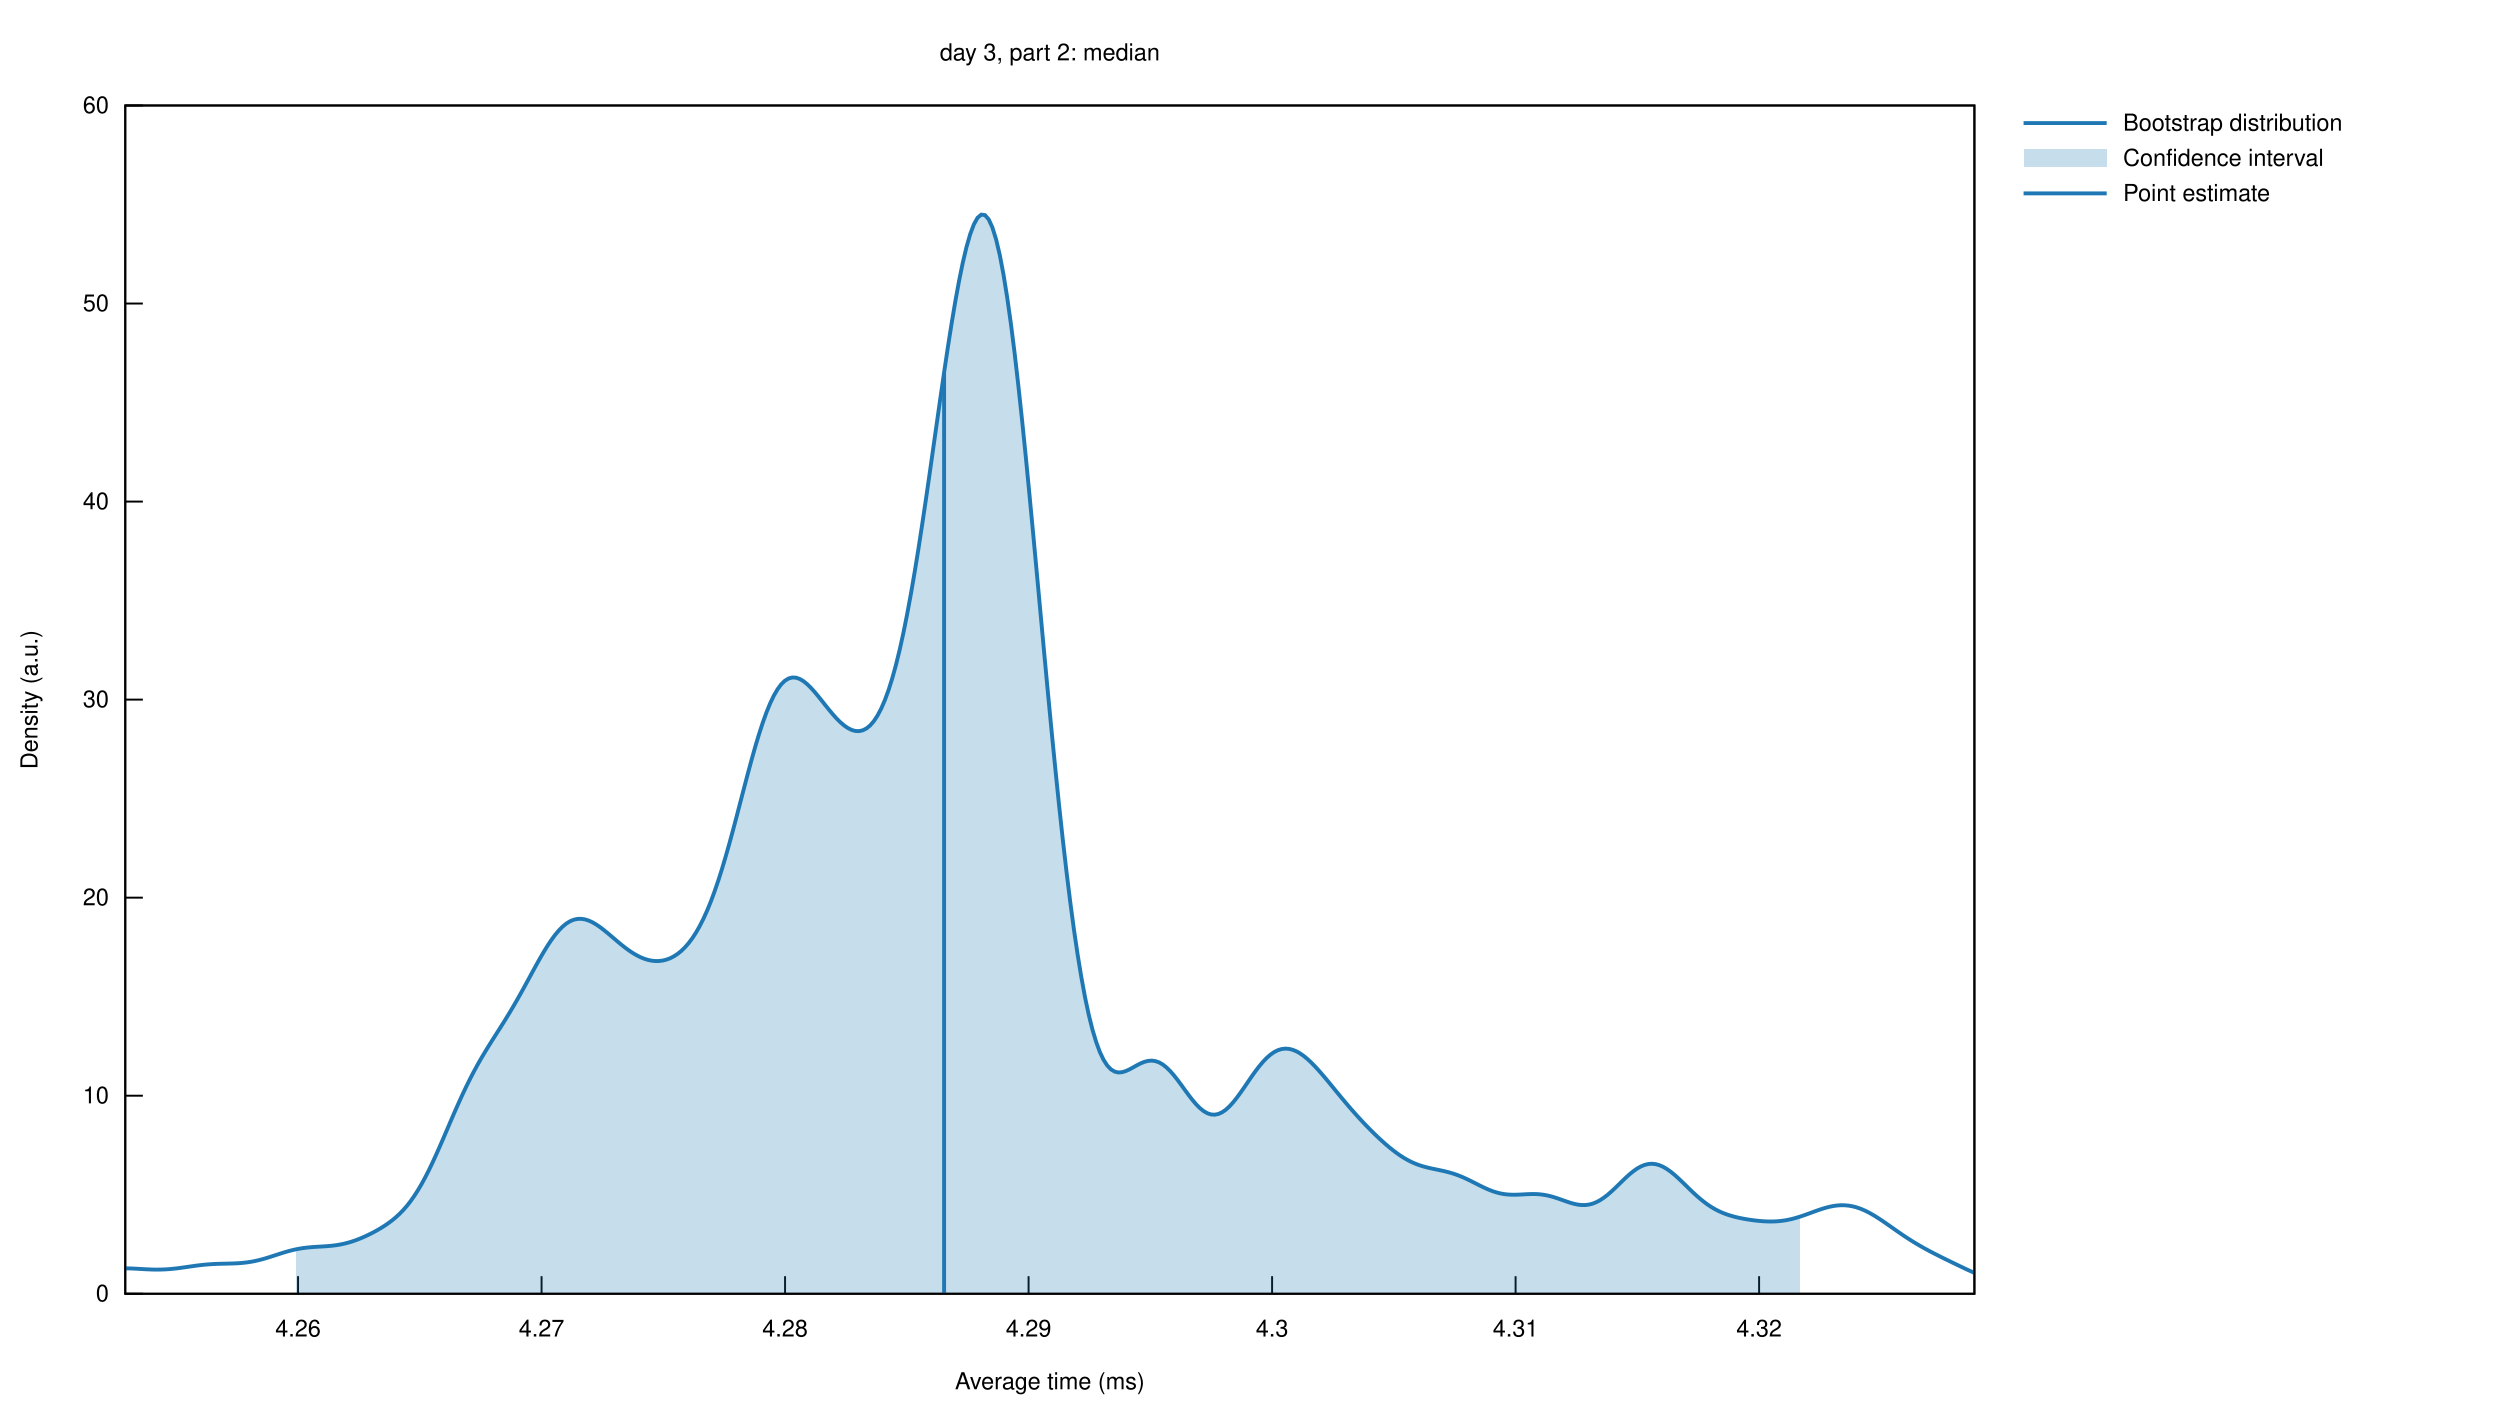
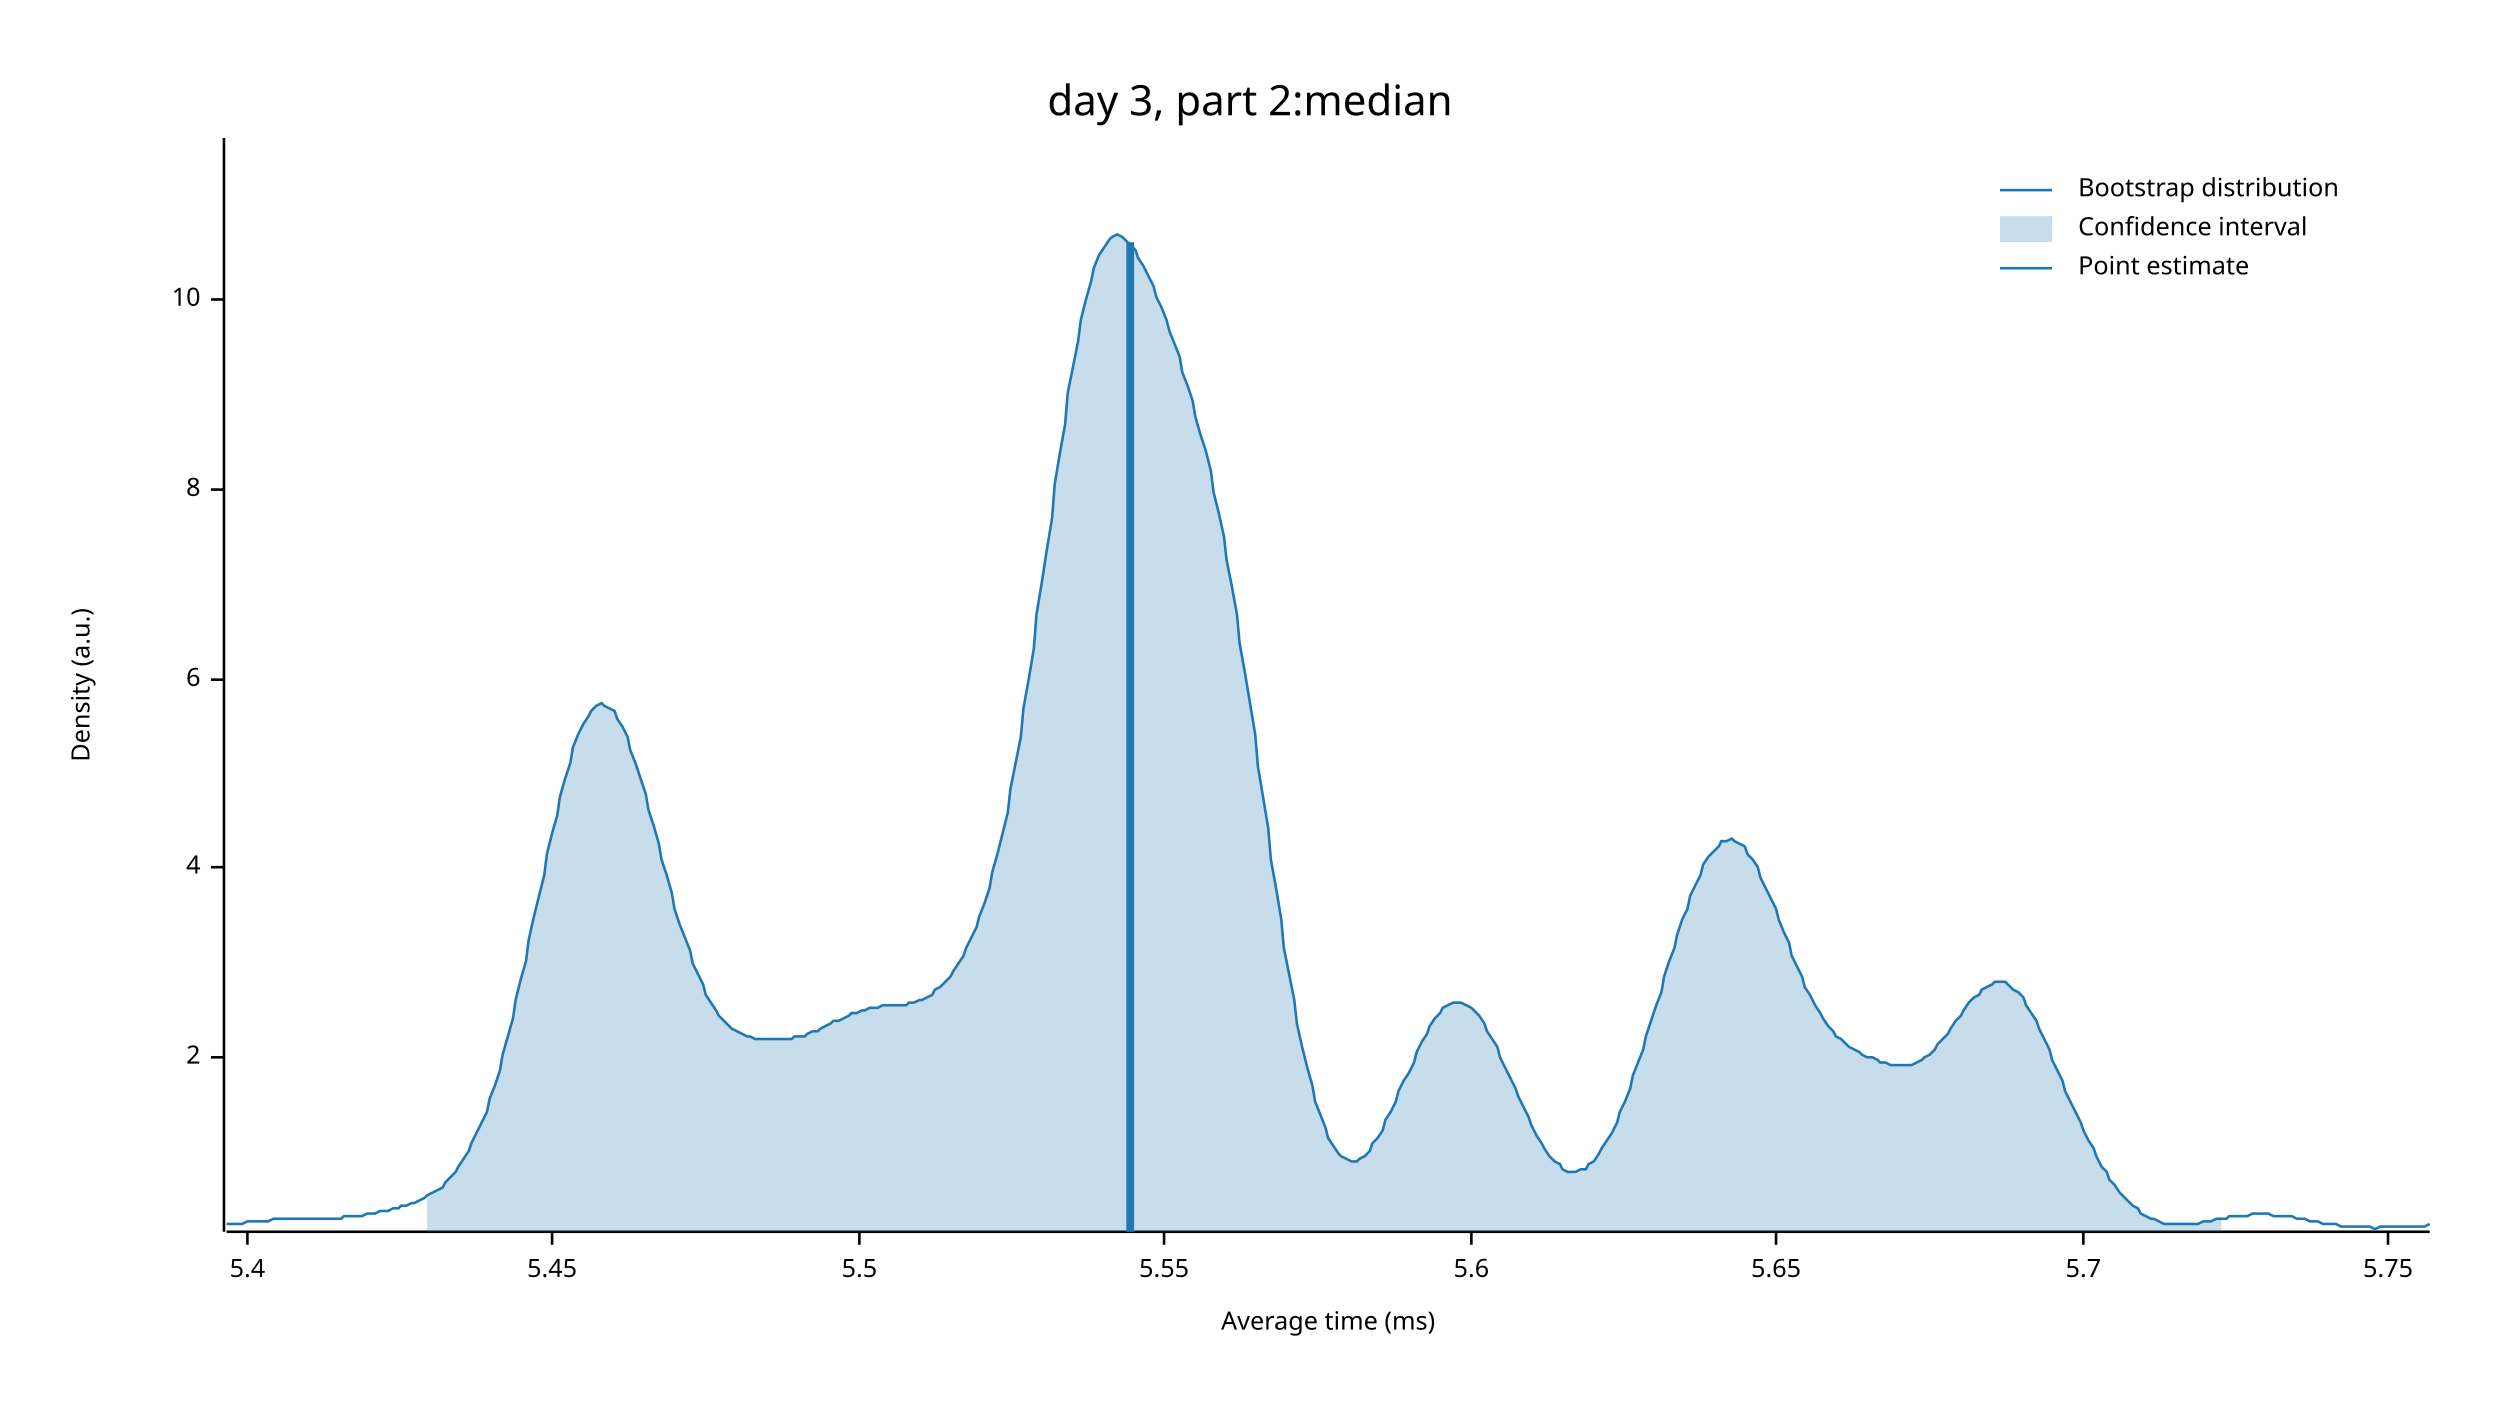
- <svg xmlns="http://www.w3.org/2000/svg" xmlns:xlink="http://www.w3.org/1999/xlink" viewBox="0 0 1280 720">
-   <g id="gnuplot_canvas">
-     <rect x="0" y="0" width="1280" height="720" fill="none" />
-     <defs>
-       <circle id="gpDot" r="0.5" stroke-width="0.5" stroke="currentColor" />
-       <path id="gpPt0" stroke-width="0.222" stroke="currentColor" d="M-1,0 h2 M0,-1 v2" />
-       <path id="gpPt1" stroke-width="0.222" stroke="currentColor" d="M-1,-1 L1,1 M1,-1 L-1,1" />
-       <path id="gpPt2" stroke-width="0.222" stroke="currentColor" d="M-1,0 L1,0 M0,-1 L0,1 M-1,-1 L1,1 M-1,1 L1,-1" />
-       <rect id="gpPt3" stroke-width="0.222" stroke="currentColor" x="-1" y="-1" width="2" height="2" />
-       <rect id="gpPt4" stroke-width="0.222" stroke="currentColor" fill="currentColor" x="-1" y="-1" width="2" height="2" />
-       <circle id="gpPt5" stroke-width="0.222" stroke="currentColor" cx="0" cy="0" r="1" />
-       <use xlink:href="#gpPt5" id="gpPt6" fill="currentColor" stroke="none" />
-       <path id="gpPt7" stroke-width="0.222" stroke="currentColor" d="M0,-1.33 L-1.33,0.67 L1.33,0.67 z" />
-       <use xlink:href="#gpPt7" id="gpPt8" fill="currentColor" stroke="none" />
-       <use xlink:href="#gpPt7" id="gpPt9" stroke="currentColor" transform="rotate(180)" />
-       <use xlink:href="#gpPt9" id="gpPt10" fill="currentColor" stroke="none" />
-       <use xlink:href="#gpPt3" id="gpPt11" stroke="currentColor" transform="rotate(45)" />
-       <use xlink:href="#gpPt11" id="gpPt12" fill="currentColor" stroke="none" />
-       <path id="gpPt13" stroke-width="0.222" stroke="currentColor" d="M0,1.330 L1.265,0.411 L0.782,-1.067 L-0.782,-1.076 L-1.265,0.411 z" />
-       <use xlink:href="#gpPt13" id="gpPt14" fill="currentColor" stroke="none" />
-       <filter id="textbox" filterUnits="objectBoundingBox" x="0" y="0" height="1" width="1">
-         <feFlood flood-color="white" flood-opacity="1" result="bgnd" />
-         <feComposite in="SourceGraphic" in2="bgnd" operator="atop" />
-       </filter>
-       <filter id="greybox" filterUnits="objectBoundingBox" x="0" y="0" height="1" width="1">
-         <feFlood flood-color="lightgrey" flood-opacity="1" result="grey" />
-         <feComposite in="SourceGraphic" in2="grey" operator="atop" />
-       </filter>
-     </defs>
-     <g fill="none" color="white" stroke="currentColor" stroke-width="1.00" stroke-linecap="butt" stroke-linejoin="miter">
- </g>
-     <g fill="none" color="black" stroke="currentColor" stroke-width="1.00" stroke-linecap="butt" stroke-linejoin="miter">
-       <path stroke="black" d="M64.14,662.40 L73.14,662.40  " />
-       <g transform="translate(55.75,666.30)" stroke="none" fill="black" font-family="Helvetica" font-size="12.00" text-anchor="end">
-         <text>
-           <tspan font-family="Helvetica"> 0</tspan>
-         </text>
-       </g>
-     </g>
-     <g fill="none" color="black" stroke="currentColor" stroke-width="1.00" stroke-linecap="butt" stroke-linejoin="miter">
-       <path stroke="black" d="M64.14,561.00 L73.14,561.00  " />
-       <g transform="translate(55.75,564.90)" stroke="none" fill="black" font-family="Helvetica" font-size="12.00" text-anchor="end">
-         <text>
-           <tspan font-family="Helvetica"> 10</tspan>
-         </text>
-       </g>
-     </g>
-     <g fill="none" color="black" stroke="currentColor" stroke-width="1.00" stroke-linecap="butt" stroke-linejoin="miter">
-       <path stroke="black" d="M64.14,459.60 L73.14,459.60  " />
-       <g transform="translate(55.75,463.50)" stroke="none" fill="black" font-family="Helvetica" font-size="12.00" text-anchor="end">
-         <text>
-           <tspan font-family="Helvetica"> 20</tspan>
-         </text>
-       </g>
-     </g>
-     <g fill="none" color="black" stroke="currentColor" stroke-width="1.00" stroke-linecap="butt" stroke-linejoin="miter">
-       <path stroke="black" d="M64.14,358.20 L73.14,358.20  " />
-       <g transform="translate(55.75,362.10)" stroke="none" fill="black" font-family="Helvetica" font-size="12.00" text-anchor="end">
-         <text>
-           <tspan font-family="Helvetica"> 30</tspan>
-         </text>
-       </g>
-     </g>
-     <g fill="none" color="black" stroke="currentColor" stroke-width="1.00" stroke-linecap="butt" stroke-linejoin="miter">
-       <path stroke="black" d="M64.14,256.81 L73.14,256.81  " />
-       <g transform="translate(55.75,260.71)" stroke="none" fill="black" font-family="Helvetica" font-size="12.00" text-anchor="end">
-         <text>
-           <tspan font-family="Helvetica"> 40</tspan>
-         </text>
-       </g>
-     </g>
-     <g fill="none" color="black" stroke="currentColor" stroke-width="1.00" stroke-linecap="butt" stroke-linejoin="miter">
-       <path stroke="black" d="M64.14,155.41 L73.14,155.41  " />
-       <g transform="translate(55.75,159.31)" stroke="none" fill="black" font-family="Helvetica" font-size="12.00" text-anchor="end">
-         <text>
-           <tspan font-family="Helvetica"> 50</tspan>
-         </text>
-       </g>
-     </g>
-     <g fill="none" color="black" stroke="currentColor" stroke-width="1.00" stroke-linecap="butt" stroke-linejoin="miter">
-       <path stroke="black" d="M64.14,54.01 L73.14,54.01  " />
-       <g transform="translate(55.75,57.91)" stroke="none" fill="black" font-family="Helvetica" font-size="12.00" text-anchor="end">
-         <text>
-           <tspan font-family="Helvetica"> 60</tspan>
-         </text>
-       </g>
-     </g>
-     <g fill="none" color="black" stroke="currentColor" stroke-width="1.00" stroke-linecap="butt" stroke-linejoin="miter">
-       <path stroke="black" d="M152.60,662.40 L152.60,653.40  " />
-       <g transform="translate(152.60,684.30)" stroke="none" fill="black" font-family="Helvetica" font-size="12.00" text-anchor="middle">
-         <text>
-           <tspan font-family="Helvetica"> 4.26</tspan>
-         </text>
-       </g>
-     </g>
-     <g fill="none" color="black" stroke="currentColor" stroke-width="1.00" stroke-linecap="butt" stroke-linejoin="miter">
-       <path stroke="black" d="M277.28,662.40 L277.28,653.40  " />
-       <g transform="translate(277.28,684.30)" stroke="none" fill="black" font-family="Helvetica" font-size="12.00" text-anchor="middle">
-         <text>
-           <tspan font-family="Helvetica"> 4.27</tspan>
-         </text>
-       </g>
-     </g>
-     <g fill="none" color="black" stroke="currentColor" stroke-width="1.00" stroke-linecap="butt" stroke-linejoin="miter">
-       <path stroke="black" d="M401.95,662.40 L401.95,653.40  " />
-       <g transform="translate(401.95,684.30)" stroke="none" fill="black" font-family="Helvetica" font-size="12.00" text-anchor="middle">
-         <text>
-           <tspan font-family="Helvetica"> 4.28</tspan>
-         </text>
-       </g>
-     </g>
-     <g fill="none" color="black" stroke="currentColor" stroke-width="1.00" stroke-linecap="butt" stroke-linejoin="miter">
-       <path stroke="black" d="M526.63,662.40 L526.63,653.40  " />
-       <g transform="translate(526.63,684.30)" stroke="none" fill="black" font-family="Helvetica" font-size="12.00" text-anchor="middle">
-         <text>
-           <tspan font-family="Helvetica"> 4.29</tspan>
-         </text>
-       </g>
-     </g>
-     <g fill="none" color="black" stroke="currentColor" stroke-width="1.00" stroke-linecap="butt" stroke-linejoin="miter">
-       <path stroke="black" d="M651.31,662.40 L651.31,653.40  " />
-       <g transform="translate(651.31,684.30)" stroke="none" fill="black" font-family="Helvetica" font-size="12.00" text-anchor="middle">
-         <text>
-           <tspan font-family="Helvetica"> 4.3</tspan>
-         </text>
-       </g>
-     </g>
-     <g fill="none" color="black" stroke="currentColor" stroke-width="1.00" stroke-linecap="butt" stroke-linejoin="miter">
-       <path stroke="black" d="M775.98,662.40 L775.98,653.40  " />
-       <g transform="translate(775.98,684.30)" stroke="none" fill="black" font-family="Helvetica" font-size="12.00" text-anchor="middle">
-         <text>
-           <tspan font-family="Helvetica"> 4.31</tspan>
-         </text>
-       </g>
-     </g>
-     <g fill="none" color="black" stroke="currentColor" stroke-width="1.00" stroke-linecap="butt" stroke-linejoin="miter">
-       <path stroke="black" d="M900.66,662.40 L900.66,653.40  " />
-       <g transform="translate(900.66,684.30)" stroke="none" fill="black" font-family="Helvetica" font-size="12.00" text-anchor="middle">
-         <text>
-           <tspan font-family="Helvetica"> 4.32</tspan>
-         </text>
-       </g>
-     </g>
-     <g fill="none" color="black" stroke="currentColor" stroke-width="1.00" stroke-linecap="butt" stroke-linejoin="miter">
- </g>
-     <g fill="none" color="black" stroke="currentColor" stroke-width="1.00" stroke-linecap="butt" stroke-linejoin="miter">
-       <path stroke="black" d="M64.14,54.01 L64.14,662.40 L1010.90,662.40 L1010.90,54.01 L64.14,54.01 Z  " />
-     </g>
-     <g fill="none" color="black" stroke="currentColor" stroke-width="1.00" stroke-linecap="butt" stroke-linejoin="miter">
-       <g transform="translate(19.18,358.21) rotate(270)" stroke="none" fill="black" font-family="Helvetica" font-size="12.00" text-anchor="middle">
-         <text>
-           <tspan font-family="Helvetica">Density (a.u.)</tspan>
-         </text>
-       </g>
-     </g>
-     <g fill="none" color="black" stroke="currentColor" stroke-width="1.00" stroke-linecap="butt" stroke-linejoin="miter">
-       <g transform="translate(537.52,711.30)" stroke="none" fill="black" font-family="Helvetica" font-size="12.00" text-anchor="middle">
-         <text>
-           <tspan font-family="Helvetica">Average time (ms)</tspan>
-         </text>
-       </g>
-     </g>
-     <g fill="none" color="black" stroke="currentColor" stroke-width="1.00" stroke-linecap="butt" stroke-linejoin="miter">
- </g>
-     <g id="gnuplot_plot_1">
-       <g fill="none" color="white" stroke="currentColor" stroke-width="2.00" stroke-linecap="butt" stroke-linejoin="miter">
- </g>
-       <g fill="none" color="black" stroke="currentColor" stroke-width="2.00" stroke-linecap="butt" stroke-linejoin="miter">
-         <g transform="translate(1087.02,66.91)" stroke="none" fill="black" font-family="Helvetica" font-size="12.00" text-anchor="start">
-           <text>
-             <tspan font-family="Helvetica">Bootstrap distribution</tspan>
-           </text>
-         </g>
-       </g>
-       <g fill="none" color="black" stroke="currentColor" stroke-width="2.00" stroke-linecap="butt" stroke-linejoin="miter">
-         <path stroke="rgb( 31, 120, 180)" d="M1036.07,63.01 L1078.63,63.01 M64.14,649.38 L66.04,649.42 L67.93,649.49 L69.83,649.59 L71.73,649.69 L73.63,649.81   L75.52,649.90 L77.42,649.98 L79.32,650.03 L81.22,650.03 L83.11,649.99 L85.01,649.90 L86.91,649.77 L88.81,649.59   L90.70,649.38 L92.60,649.13 L94.50,648.86 L96.39,648.59 L98.29,648.32 L100.19,648.05 L102.09,647.81 L103.98,647.60   L105.88,647.42 L107.78,647.28 L109.68,647.17 L111.57,647.09 L113.47,647.04 L115.37,647.00 L117.26,646.95 L119.16,646.90   L121.06,646.82 L122.96,646.70 L124.85,646.53 L126.75,646.30 L128.65,646.01 L130.55,645.64 L132.44,645.21 L134.34,644.72   L136.24,644.18 L138.14,643.59 L140.03,642.98 L141.93,642.36 L143.83,641.75 L145.72,641.16 L147.62,640.61 L149.52,640.11   L151.42,639.68 L153.31,639.31 L155.21,639.01 L157.11,638.77 L159.01,638.58 L160.90,638.44 L162.80,638.32 L164.70,638.21   L166.59,638.09 L168.49,637.95 L170.39,637.76 L172.29,637.51 L174.18,637.19 L176.08,636.80 L177.98,636.32 L179.88,635.77   L181.77,635.13 L183.67,634.42 L185.57,633.63 L187.47,632.78 L189.36,631.87 L191.26,630.90 L193.16,629.86 L195.05,628.75   L196.95,627.56 L198.85,626.26 L200.75,624.84 L202.64,623.27 L204.54,621.52 L206.44,619.58 L208.34,617.40 L210.23,614.98   L212.13,612.29 L214.03,609.33 L215.93,606.10 L217.82,602.60 L219.72,598.86 L221.62,594.89 L223.51,590.74 L225.41,586.46   L227.31,582.07 L229.21,577.64 L231.10,573.21 L233.00,568.84 L234.90,564.55 L236.80,560.39 L238.69,556.39 L240.59,552.55   L242.49,548.88 L244.38,545.39 L246.28,542.05 L248.18,538.85 L250.08,535.75 L251.97,532.73 L253.87,529.74 L255.77,526.77   L257.67,523.76 L259.56,520.70 L261.46,517.57 L263.36,514.36 L265.26,511.05 L267.15,507.67 L269.05,504.22 L270.95,500.73   L272.84,497.23 L274.74,493.77 L276.64,490.39 L278.54,487.14 L280.43,484.07 L282.33,481.22 L284.23,478.64 L286.13,476.38   L288.02,474.45 L289.92,472.89 L291.82,471.71 L293.72,470.91 L295.61,470.49 L297.51,470.43 L299.41,470.70 L301.30,471.29   L303.20,472.15 L305.10,473.24 L307.00,474.52 L308.89,475.95 L310.79,477.49 L312.69,479.08 L314.59,480.70 L316.48,482.31   L318.38,483.87 L320.28,485.35 L322.17,486.73 L324.07,487.99 L325.97,489.10 L327.87,490.06 L329.76,490.84 L331.66,491.44   L333.56,491.85 L335.46,492.05 L337.35,492.04 L339.25,491.81 L341.15,491.35 L343.05,490.65 L344.94,489.69 L346.84,488.46   L348.74,486.94 L350.63,485.11 L352.53,482.95 L354.43,480.43 L356.33,477.52 L358.22,474.21 L360.12,470.47 L362.02,466.28   L363.92,461.65 L365.81,456.55 L367.71,451.02 L369.61,445.05 L371.50,438.70 L373.40,432.01 L375.30,425.05 L377.20,417.88   L379.09,410.60 L380.99,403.31 L382.89,396.10 L384.79,389.08 L386.68,382.35 L388.58,376.02 L390.48,370.17 L392.38,364.88   L394.27,360.22 L396.17,356.23 L398.07,352.95 L399.96,350.39 L401.86,348.54 L403.76,347.38 L405.66,346.87 L407.55,346.97   L409.45,347.62 L411.35,348.74 L413.25,350.27 L415.14,352.12 L417.04,354.22 L418.94,356.49 L420.84,358.86 L422.73,361.26   L424.63,363.61 L426.53,365.87 L428.42,367.97 L430.32,369.85 L432.22,371.46 L434.12,372.77 L436.01,373.71 L437.91,374.25   L439.81,374.34 L441.71,373.93 L443.60,372.98 L445.50,371.43 L447.40,369.24 L449.29,366.36 L451.19,362.76 L453.09,358.37   L454.99,353.18 L456.88,347.15 L458.78,340.25 L460.68,332.49 L462.58,323.87 L464.47,314.41 L466.37,304.14 L468.27,293.13   L470.17,281.44 L472.06,269.17 L473.96,256.42 L475.86,243.31 L477.75,229.99 L479.65,216.59 L481.55,203.27 L483.45,190.20   L485.34,177.55 L487.24,165.49 L489.14,154.19 L491.04,143.82 L492.93,134.55 L494.83,126.53 L496.73,119.93 L498.63,114.87   L500.52,111.48 L502.42,109.88 L504.32,110.14 L506.21,112.32 L508.11,116.47 L510.01,122.60 L511.91,130.67 L513.80,140.64   L515.70,152.42 L517.60,165.91 L519.50,180.96 L521.39,197.41 L523.29,215.07 L525.19,233.75 L527.08,253.23 L528.98,273.29   L530.88,293.72 L532.78,314.30 L534.67,334.81 L536.57,355.06 L538.47,374.87 L540.37,394.05 L542.26,412.46 L544.16,429.96   L546.06,446.43 L547.96,461.78 L549.85,475.92 L551.75,488.80 L553.65,500.38 L555.54,510.63 L557.44,519.56 L559.34,527.18   L561.24,533.52 L563.13,538.65 L565.03,542.64 L566.93,545.56 L568.83,547.54 L570.72,548.67 L572.62,549.11 L574.52,548.96   L576.41,548.38 L578.31,547.51 L580.21,546.48 L582.11,545.42 L584.00,544.45 L585.90,543.67 L587.80,543.18 L589.70,543.03   L591.59,543.29 L593.49,543.96 L595.39,545.06 L597.29,546.57 L599.18,548.44 L601.08,550.61 L602.98,553.02 L604.87,555.58   L606.77,558.20 L608.67,560.78 L610.57,563.22 L612.46,565.44 L614.36,567.35 L616.26,568.88 L618.16,569.97 L620.05,570.60   L621.95,570.72 L623.85,570.34 L625.75,569.47 L627.64,568.15 L629.54,566.41 L631.44,564.31 L633.33,561.93 L635.23,559.33   L637.13,556.61 L639.03,553.83 L640.92,551.07 L642.82,548.42 L644.72,545.94 L646.62,543.68 L648.51,541.69 L650.41,540.03   L652.31,538.70 L654.20,537.73 L656.10,537.13 L658.00,536.89 L659.90,537.01 L661.79,537.47 L663.69,538.24 L665.59,539.31   L667.49,540.64 L669.38,542.20 L671.28,543.96 L673.18,545.89 L675.08,547.95 L676.97,550.11 L678.87,552.35 L680.77,554.64   L682.66,556.95 L684.56,559.27 L686.46,561.57 L688.36,563.84 L690.25,566.08 L692.15,568.27 L694.05,570.42 L695.95,572.51   L697.84,574.55 L699.74,576.54 L701.64,578.48 L703.54,580.36 L705.43,582.18 L707.33,583.94 L709.23,585.64 L711.12,587.26   L713.02,588.79 L714.92,590.23 L716.82,591.57 L718.71,592.79 L720.61,593.88 L722.51,594.86 L724.41,595.71 L726.30,596.44   L728.20,597.06 L730.10,597.59 L731.99,598.05 L733.89,598.46 L735.79,598.85 L737.69,599.25 L739.58,599.67 L741.48,600.14   L743.38,600.68 L745.28,601.30 L747.17,602.00 L749.07,602.79 L750.97,603.65 L752.87,604.57 L754.76,605.53 L756.66,606.49   L758.56,607.44 L760.45,608.34 L762.35,609.17 L764.25,609.90 L766.15,610.51 L768.04,611.00 L769.94,611.35 L771.84,611.58   L773.74,611.69 L775.63,611.71 L777.53,611.65 L779.43,611.56 L781.32,611.45 L783.22,611.37 L785.12,611.34 L787.02,611.39   L788.91,611.54 L790.81,611.81 L792.71,612.18 L794.61,612.66 L796.50,613.24 L798.40,613.88 L800.30,614.56 L802.20,615.22   L804.09,615.85 L805.99,616.37 L807.89,616.77 L809.78,616.98 L811.68,616.98 L813.58,616.74 L815.48,616.25 L817.37,615.49   L819.27,614.48 L821.17,613.22 L823.07,611.76 L824.96,610.12 L826.86,608.35 L828.76,606.51 L830.66,604.65 L832.55,602.84   L834.45,601.14 L836.35,599.60 L838.24,598.27 L840.14,597.21 L842.04,596.43 L843.94,595.97 L845.83,595.84 L847.73,596.05   L849.63,596.58 L851.53,597.41 L853.42,598.52 L855.32,599.86 L857.22,601.40 L859.11,603.09 L861.01,604.88 L862.91,606.72   L864.81,608.58 L866.70,610.40 L868.60,612.15 L870.50,613.80 L872.40,615.33 L874.29,616.73 L876.19,617.99 L878.09,619.11   L879.99,620.09 L881.88,620.93 L883.78,621.67 L885.68,622.30 L887.57,622.84 L889.47,623.32 L891.37,623.73 L893.27,624.09   L895.16,624.41 L897.06,624.69 L898.96,624.93 L900.86,625.13 L902.75,625.28 L904.65,625.38 L906.55,625.41 L908.45,625.38   L910.34,625.27 L912.24,625.07 L914.14,624.80 L916.03,624.43 L917.93,623.99 L919.83,623.46 L921.73,622.88 L923.62,622.24   L925.52,621.56 L927.42,620.87 L929.32,620.17 L931.21,619.50 L933.11,618.87 L935.01,618.31 L936.90,617.83 L938.80,617.46   L940.70,617.20 L942.60,617.08 L944.49,617.10 L946.39,617.27 L948.29,617.59 L950.19,618.06 L952.08,618.68 L953.98,619.44   L955.88,620.33 L957.78,621.34 L959.67,622.44 L961.57,623.63 L963.47,624.88 L965.36,626.17 L967.26,627.49 L969.16,628.83   L971.06,630.16 L972.95,631.47 L974.85,632.76 L976.75,634.01 L978.65,635.22 L980.54,636.39 L982.44,637.51 L984.34,638.60   L986.23,639.65 L988.13,640.67 L990.03,641.66 L991.93,642.62 L993.82,643.58 L995.72,644.52 L997.62,645.45 L999.52,646.37   L1001.41,647.29 L1003.31,648.20 L1005.21,649.11 L1007.11,650.00 L1009.00,650.87 L1010.90,651.73  " />
-       </g>
-     </g>
-     <g id="gnuplot_plot_2">
-       <g fill="none" color="white" stroke="rgb( 31, 120, 180)" stroke-width="1.00" stroke-linecap="butt" stroke-linejoin="miter">
- </g>
-       <g fill="none" color="black" stroke="currentColor" stroke-width="1.00" stroke-linecap="butt" stroke-linejoin="miter">
-         <g transform="translate(1087.02,84.91)" stroke="none" fill="black" font-family="Helvetica" font-size="12.00" text-anchor="start">
-           <text>
-             <tspan font-family="Helvetica">Confidence interval</tspan>
-           </text>
-         </g>
-       </g>
-       <g fill="none" color="black" stroke="currentColor" stroke-width="1.00" stroke-linecap="butt" stroke-linejoin="miter">
-         <g stroke="none" shape-rendering="crispEdges">
-           <polygon fill="rgb( 31, 120, 180)" fill-opacity="0.25" points="1036.07,85.51 1078.63,85.51 1078.63,76.51 1036.07,76.51 " />
-           <polygon fill="rgb( 31, 120, 180)" fill-opacity="0.25" points="151.42,639.68 153.31,639.31 155.21,639.01 157.11,638.77 159.01,638.58 160.90,638.44 162.80,638.32 164.70,638.21 166.59,638.09 168.49,637.95 170.39,637.76 172.29,637.51 174.18,637.19 176.08,636.80 177.98,636.32 179.88,635.77 181.77,635.13 183.67,634.42 185.57,633.63 187.47,632.78 189.36,631.87 191.26,630.90 193.16,629.86 195.05,628.75 196.95,627.56 198.85,626.26 200.75,624.84 202.64,623.27 204.54,621.52 206.44,619.58 208.34,617.40 210.23,614.98 212.13,612.29 214.03,609.33 215.93,606.10 217.82,602.60 219.72,598.86 221.62,594.89 223.51,590.74 225.41,586.46 227.31,582.07 229.21,577.64 231.10,573.21 233.00,568.84 234.90,564.55 236.80,560.39 238.69,556.39 240.59,552.55 242.49,548.88 244.38,545.39 246.28,542.05 248.18,538.85 250.08,535.75 251.97,532.73 253.87,529.74 255.77,526.77 257.67,523.76 259.56,520.70 261.46,517.57 263.36,514.36 265.26,511.05 267.15,507.67 269.05,504.22 270.95,500.73 272.84,497.23 274.74,493.77 276.64,490.39 278.54,487.14 280.43,484.07 282.33,481.22 284.23,478.64 286.13,476.38 288.02,474.45 289.92,472.89 291.82,471.71 293.72,470.91 295.61,470.49 297.51,470.43 299.41,470.70 301.30,471.29 303.20,472.15 305.10,473.24 307.00,474.52 308.89,475.95 310.79,477.49 312.69,479.08 314.59,480.70 316.48,482.31 318.38,483.87 320.28,485.35 322.17,486.73 324.07,487.99 325.97,489.10 327.87,490.06 329.76,490.84 331.66,491.44 333.56,491.85 335.46,492.05 337.35,492.04 339.25,491.81 341.15,491.35 343.05,490.65 344.94,489.69 346.84,488.46 348.74,486.94 350.63,485.11 352.53,482.95 354.43,480.43 356.33,477.52 358.22,474.21 360.12,470.47 362.02,466.28 363.92,461.65 365.81,456.55 367.71,451.02 369.61,445.05 371.50,438.70 373.40,432.01 375.30,425.05 377.20,417.88 379.09,410.60 380.99,403.31 382.89,396.10 384.79,389.08 386.68,382.35 388.58,376.02 390.48,370.17 392.38,364.88 394.27,360.22 396.17,356.23 398.07,352.95 399.96,350.39 401.86,348.54 403.76,347.38 405.66,346.87 407.55,346.97 409.45,347.62 411.35,348.74 413.25,350.27 415.14,352.12 417.04,354.22 418.94,356.49 420.84,358.86 422.73,361.26 424.63,363.61 426.53,365.87 428.42,367.97 430.32,369.85 432.22,371.46 434.12,372.77 436.01,373.71 437.91,374.25 439.81,374.34 441.71,373.93 443.60,372.98 445.50,371.43 447.40,369.24 449.29,366.36 451.19,362.76 453.09,358.37 454.99,353.18 456.88,347.15 458.78,340.25 460.68,332.49 462.58,323.87 464.47,314.41 466.37,304.14 468.27,293.13 470.17,281.44 472.06,269.17 473.96,256.42 475.86,243.31 477.75,229.99 479.65,216.59 481.55,203.27 483.45,190.20 485.34,177.55 487.24,165.49 489.14,154.19 491.04,143.82 492.93,134.55 494.83,126.53 496.73,119.93 498.63,114.87 500.52,111.48 502.42,109.88 504.32,110.14 506.21,112.32 508.11,116.47 510.01,122.60 511.91,130.67 513.80,140.64 515.70,152.42 517.60,165.91 519.50,180.96 521.39,197.41 523.29,215.07 525.19,233.75 527.08,253.23 528.98,273.29 530.88,293.72 532.78,314.30 534.67,334.81 536.57,355.06 538.47,374.87 540.37,394.05 542.26,412.46 544.16,429.96 546.06,446.43 547.96,461.78 549.85,475.92 551.75,488.80 553.65,500.38 555.54,510.63 557.44,519.56 559.34,527.18 561.24,533.52 563.13,538.65 565.03,542.64 566.93,545.56 568.83,547.54 570.72,548.67 572.62,549.11 574.52,548.96 576.41,548.38 578.31,547.51 580.21,546.48 582.11,545.42 584.00,544.45 585.90,543.67 587.80,543.18 589.70,543.03 591.59,543.29 593.49,543.96 595.39,545.06 597.29,546.57 599.18,548.44 601.08,550.61 602.98,553.02 604.87,555.58 606.77,558.20 608.67,560.78 610.57,563.22 612.46,565.44 614.36,567.35 616.26,568.88 618.16,569.97 620.05,570.60 621.95,570.72 623.85,570.34 625.75,569.47 627.64,568.15 629.54,566.41 631.44,564.31 633.33,561.93 635.23,559.33 637.13,556.61 639.03,553.83 640.92,551.07 642.82,548.42 644.72,545.94 646.62,543.68 648.51,541.69 650.41,540.03 652.31,538.70 654.20,537.73 656.10,537.13 658.00,536.89 659.90,537.01 661.79,537.47 663.69,538.24 665.59,539.31 667.49,540.64 669.38,542.20 671.28,543.96 673.18,545.89 675.08,547.95 676.97,550.11 678.87,552.35 680.77,554.64 682.66,556.95 684.56,559.27 686.46,561.57 688.36,563.84 690.25,566.08 692.15,568.27 694.05,570.42 695.95,572.51 697.84,574.55 699.74,576.54 701.64,578.48 703.54,580.36 705.43,582.18 707.33,583.94 709.23,585.64 711.12,587.26 713.02,588.79 714.92,590.23 716.82,591.57 718.71,592.79 720.61,593.88 722.51,594.86 724.41,595.71 726.30,596.44 728.20,597.06 730.10,597.59 731.99,598.05 733.89,598.46 735.79,598.85 737.69,599.25 739.58,599.67 741.48,600.14 743.38,600.68 745.28,601.30 747.17,602.00 749.07,602.79 750.97,603.65 752.87,604.57 754.76,605.53 756.66,606.49 758.56,607.44 760.45,608.34 762.35,609.17 764.25,609.90 766.15,610.51 768.04,611.00 769.94,611.35 771.84,611.58 773.74,611.69 775.63,611.71 777.53,611.65 779.43,611.56 781.32,611.45 783.22,611.37 785.12,611.34 787.02,611.39 788.91,611.54 790.81,611.81 792.71,612.18 794.61,612.66 796.50,613.24 798.40,613.88 800.30,614.56 802.20,615.22 804.09,615.85 805.99,616.37 807.89,616.77 809.78,616.98 811.68,616.98 813.58,616.74 815.48,616.25 817.37,615.49 819.27,614.48 821.17,613.22 823.07,611.76 824.96,610.12 826.86,608.35 828.76,606.51 830.66,604.65 832.55,602.84 834.45,601.14 836.35,599.60 838.24,598.27 840.14,597.21 842.04,596.43 843.94,595.97 845.83,595.84 847.73,596.05 849.63,596.58 851.53,597.41 853.42,598.52 855.32,599.86 857.22,601.40 859.11,603.09 861.01,604.88 862.91,606.72 864.81,608.58 866.70,610.40 868.60,612.15 870.50,613.80 872.40,615.33 874.29,616.73 876.19,617.99 878.09,619.11 879.99,620.09 881.88,620.93 883.78,621.67 885.68,622.30 887.57,622.84 889.47,623.32 891.37,623.73 893.27,624.09 895.16,624.41 897.06,624.69 898.96,624.93 900.86,625.13 902.75,625.28 904.65,625.38 906.55,625.41 908.45,625.38 910.34,625.27 912.24,625.07 914.14,624.80 916.03,624.43 917.93,623.99 919.83,623.46 921.73,622.88 921.73,662.40 919.83,662.40 917.93,662.40 916.03,662.40 914.14,662.40 912.24,662.40 910.34,662.40 908.45,662.40 906.55,662.40 904.65,662.40 902.75,662.40 900.86,662.40 898.96,662.40 897.06,662.40 895.16,662.40 893.27,662.40 891.37,662.40 889.47,662.40 887.57,662.40 885.68,662.40 883.78,662.40 881.88,662.40 879.99,662.40 878.09,662.40 876.19,662.40 874.29,662.40 872.40,662.40 870.50,662.40 868.60,662.40 866.70,662.40 864.81,662.40 862.91,662.40 861.01,662.40 859.11,662.40 857.22,662.40 855.32,662.40 853.42,662.40 851.53,662.40 849.63,662.40 847.73,662.40 845.83,662.40 843.94,662.40 842.04,662.40 840.14,662.40 838.24,662.40 836.35,662.40 834.45,662.40 832.55,662.40 830.66,662.40 828.76,662.40 826.86,662.40 824.96,662.40 823.07,662.40 821.17,662.40 819.27,662.40 817.37,662.40 815.48,662.40 813.58,662.40 811.68,662.40 809.78,662.40 807.89,662.40 805.99,662.40 804.09,662.40 802.20,662.40 800.30,662.40 798.40,662.40 796.50,662.40 794.61,662.40 792.71,662.40 790.81,662.40 788.91,662.40 787.02,662.40 785.12,662.40 783.22,662.40 781.32,662.40 779.43,662.40 777.53,662.40 775.63,662.40 773.74,662.40 771.84,662.40 769.94,662.40 768.04,662.40 766.15,662.40 764.25,662.40 762.35,662.40 760.45,662.40 758.56,662.40 756.66,662.40 754.76,662.40 752.87,662.40 750.97,662.40 749.07,662.40 747.17,662.40 745.28,662.40 743.38,662.40 741.48,662.40 739.58,662.40 737.69,662.40 735.79,662.40 733.89,662.40 731.99,662.40 730.10,662.40 728.20,662.40 726.30,662.40 724.41,662.40 722.51,662.40 720.61,662.40 718.71,662.40 716.82,662.40 714.92,662.40 713.02,662.40 711.12,662.40 709.23,662.40 707.33,662.40 705.43,662.40 703.54,662.40 701.64,662.40 699.74,662.40 697.84,662.40 695.95,662.40 694.05,662.40 692.15,662.40 690.25,662.40 688.36,662.40 686.46,662.40 684.56,662.40 682.66,662.40 680.77,662.40 678.87,662.40 676.97,662.40 675.08,662.40 673.18,662.40 671.28,662.40 669.38,662.40 667.49,662.40 665.59,662.40 663.69,662.40 661.79,662.40 659.90,662.40 658.00,662.40 656.10,662.40 654.20,662.40 652.31,662.40 650.41,662.40 648.51,662.40 646.62,662.40 644.72,662.40 642.82,662.40 640.92,662.40 639.03,662.40 637.13,662.40 635.23,662.40 633.33,662.40 631.44,662.40 629.54,662.40 627.64,662.40 625.75,662.40 623.85,662.40 621.95,662.40 620.05,662.40 618.16,662.40 616.26,662.40 614.36,662.40 612.46,662.40 610.57,662.40 608.67,662.40 606.77,662.40 604.87,662.40 602.98,662.40 601.08,662.40 599.18,662.40 597.29,662.40 595.39,662.40 593.49,662.40 591.59,662.40 589.70,662.40 587.80,662.40 585.90,662.40 584.00,662.40 582.11,662.40 580.21,662.40 578.31,662.40 576.41,662.40 574.52,662.40 572.62,662.40 570.72,662.40 568.83,662.40 566.93,662.40 565.03,662.40 563.13,662.40 561.24,662.40 559.34,662.40 557.44,662.40 555.54,662.40 553.65,662.40 551.75,662.40 549.85,662.40 547.96,662.40 546.06,662.40 544.16,662.40 542.26,662.40 540.37,662.40 538.47,662.40 536.57,662.40 534.67,662.40 532.78,662.40 530.88,662.40 528.98,662.40 527.08,662.40 525.19,662.40 523.29,662.40 521.39,662.40 519.50,662.40 517.60,662.40 515.70,662.40 513.80,662.40 511.91,662.40 510.01,662.40 508.11,662.40 506.21,662.40 504.32,662.40 502.42,662.40 500.52,662.40 498.63,662.40 496.73,662.40 494.83,662.40 492.93,662.40 491.04,662.40 489.14,662.40 487.24,662.40 485.34,662.40 483.45,662.40 481.55,662.40 479.65,662.40 477.75,662.40 475.86,662.40 473.96,662.40 472.06,662.40 470.17,662.40 468.27,662.40 466.37,662.40 464.47,662.40 462.58,662.40 460.68,662.40 458.78,662.40 456.88,662.40 454.99,662.40 453.09,662.40 451.19,662.40 449.29,662.40 447.40,662.40 445.50,662.40 443.60,662.40 441.71,662.40 439.81,662.40 437.91,662.40 436.01,662.40 434.12,662.40 432.22,662.40 430.32,662.40 428.42,662.40 426.53,662.40 424.63,662.40 422.73,662.40 420.84,662.40 418.94,662.40 417.04,662.40 415.14,662.40 413.25,662.40 411.35,662.40 409.45,662.40 407.55,662.40 405.66,662.40 403.76,662.40 401.86,662.40 399.96,662.40 398.07,662.40 396.17,662.40 394.27,662.40 392.38,662.40 390.48,662.40 388.58,662.40 386.68,662.40 384.79,662.40 382.89,662.40 380.99,662.40 379.09,662.40 377.20,662.40 375.30,662.40 373.40,662.40 371.50,662.40 369.61,662.40 367.71,662.40 365.81,662.40 363.92,662.40 362.02,662.40 360.12,662.40 358.22,662.40 356.33,662.40 354.43,662.40 352.53,662.40 350.63,662.40 348.74,662.40 346.84,662.40 344.94,662.40 343.05,662.40 341.15,662.40 339.25,662.40 337.35,662.40 335.46,662.40 333.56,662.40 331.66,662.40 329.76,662.40 327.87,662.40 325.97,662.40 324.07,662.40 322.17,662.40 320.28,662.40 318.38,662.40 316.48,662.40 314.59,662.40 312.69,662.40 310.79,662.40 308.89,662.40 307.00,662.40 305.10,662.40 303.20,662.40 301.30,662.40 299.41,662.40 297.51,662.40 295.61,662.40 293.72,662.40 291.82,662.40 289.92,662.40 288.02,662.40 286.13,662.40 284.23,662.40 282.33,662.40 280.43,662.40 278.54,662.40 276.64,662.40 274.74,662.40 272.84,662.40 270.95,662.40 269.05,662.40 267.15,662.40 265.26,662.40 263.36,662.40 261.46,662.40 259.56,662.40 257.67,662.40 255.77,662.40 253.87,662.40 251.97,662.40 250.08,662.40 248.18,662.40 246.28,662.40 244.38,662.40 242.49,662.40 240.59,662.40 238.69,662.40 236.80,662.40 234.90,662.40 233.00,662.40 231.10,662.40 229.21,662.40 227.31,662.40 225.41,662.40 223.51,662.40 221.62,662.40 219.72,662.40 217.82,662.40 215.93,662.40 214.03,662.40 212.13,662.40 210.23,662.40 208.34,662.40 206.44,662.40 204.54,662.40 202.64,662.40 200.75,662.40 198.85,662.40 196.95,662.40 195.05,662.40 193.16,662.40 191.26,662.40 189.36,662.40 187.47,662.40 185.57,662.40 183.67,662.40 181.77,662.40 179.88,662.40 177.98,662.40 176.08,662.40 174.18,662.40 172.29,662.40 170.39,662.40 168.49,662.40 166.59,662.40 164.70,662.40 162.80,662.40 160.90,662.40 159.01,662.40 157.11,662.40 155.21,662.40 153.31,662.40 151.42,662.40 " />
-         </g>
-       </g>
-     </g>
-     <g id="gnuplot_plot_3">
-       <g fill="none" color="white" stroke="rgb( 31, 120, 180)" stroke-width="2.00" stroke-linecap="butt" stroke-linejoin="miter">
- </g>
-       <g fill="none" color="black" stroke="currentColor" stroke-width="2.00" stroke-linecap="butt" stroke-linejoin="miter">
-         <g transform="translate(1087.02,102.91)" stroke="none" fill="black" font-family="Helvetica" font-size="12.00" text-anchor="start">
-           <text>
-             <tspan font-family="Helvetica">Point estimate</tspan>
-           </text>
-         </g>
-       </g>
-       <g fill="none" color="black" stroke="currentColor" stroke-width="2.00" stroke-linecap="butt" stroke-linejoin="miter">
-         <path stroke="rgb( 31, 120, 180)" d="M1036.07,99.01 L1078.63,99.01 M483.38,662.40 L483.38,190.65  " />
-       </g>
-     </g>
-     <g fill="none" color="black" stroke="currentColor" stroke-width="2.00" stroke-linecap="butt" stroke-linejoin="miter">
- </g>
-     <g fill="none" color="black" stroke="black" stroke-width="1.00" stroke-linecap="butt" stroke-linejoin="miter">
- </g>
-     <g fill="none" color="black" stroke="currentColor" stroke-width="1.00" stroke-linecap="butt" stroke-linejoin="miter">
-       <path stroke="black" d="M64.14,54.01 L64.14,662.40 L1010.90,662.40 L1010.90,54.01 L64.14,54.01 Z  " />
-     </g>
-     <g fill="none" color="black" stroke="currentColor" stroke-width="1.00" stroke-linecap="butt" stroke-linejoin="miter">
-       <g transform="translate(537.52,30.91)" stroke="none" fill="black" font-family="Helvetica" font-size="12.00" text-anchor="middle">
-         <text>
-           <tspan font-family="Helvetica">day 3, part 2: median</tspan>
-         </text>
-       </g>
-     </g>
-     <g fill="none" color="black" stroke="currentColor" stroke-width="1.00" stroke-linecap="butt" stroke-linejoin="miter">
- </g>
-   </g>
+ <svg xmlns="http://www.w3.org/2000/svg" width="960" height="540" viewBox="0 0 960 540">
+   <text x="480" y="32" dy="0.76em" text-anchor="middle" font-family="sans-serif" font-size="16.129" opacity="1" fill="#000000">
+ day 3, part 2:median
+ </text>
+   <text x="27" y="263" dy="0.76em" text-anchor="middle" font-family="sans-serif" font-size="9.677" opacity="1" fill="#000000" transform="rotate(270, 27, 263)">
+ Density (a.u.)
+ </text>
+   <text x="510" y="513" dy="-0.5ex" text-anchor="middle" font-family="sans-serif" font-size="9.677" opacity="1" fill="#000000">
+ Average time (ms)
+ </text>
+   <polyline fill="none" opacity="1" stroke="#000000" stroke-width="1" points="86,53 86,473 " />
+   <text x="77" y="406" dy="0.5ex" text-anchor="end" font-family="sans-serif" font-size="9.677" opacity="1" fill="#000000">
+ 2
+ </text>
+   <polyline fill="none" opacity="1" stroke="#000000" stroke-width="1" points="81,406 86,406 " />
+   <text x="77" y="333" dy="0.5ex" text-anchor="end" font-family="sans-serif" font-size="9.677" opacity="1" fill="#000000">
+ 4
+ </text>
+   <polyline fill="none" opacity="1" stroke="#000000" stroke-width="1" points="81,333 86,333 " />
+   <text x="77" y="261" dy="0.5ex" text-anchor="end" font-family="sans-serif" font-size="9.677" opacity="1" fill="#000000">
+ 6
+ </text>
+   <polyline fill="none" opacity="1" stroke="#000000" stroke-width="1" points="81,261 86,261 " />
+   <text x="77" y="188" dy="0.5ex" text-anchor="end" font-family="sans-serif" font-size="9.677" opacity="1" fill="#000000">
+ 8
+ </text>
+   <polyline fill="none" opacity="1" stroke="#000000" stroke-width="1" points="81,188 86,188 " />
+   <text x="77" y="115" dy="0.5ex" text-anchor="end" font-family="sans-serif" font-size="9.677" opacity="1" fill="#000000">
+ 10
+ </text>
+   <polyline fill="none" opacity="1" stroke="#000000" stroke-width="1" points="81,115 86,115 " />
+   <polyline fill="none" opacity="1" stroke="#000000" stroke-width="1" points="87,473 933,473 " />
+   <text x="95" y="483" dy="0.76em" text-anchor="middle" font-family="sans-serif" font-size="9.677" opacity="1" fill="#000000">
+ 5.4
+ </text>
+   <polyline fill="none" opacity="1" stroke="#000000" stroke-width="1" points="95,473 95,478 " />
+   <text x="212" y="483" dy="0.76em" text-anchor="middle" font-family="sans-serif" font-size="9.677" opacity="1" fill="#000000">
+ 5.45
+ </text>
+   <polyline fill="none" opacity="1" stroke="#000000" stroke-width="1" points="212,473 212,478 " />
+   <text x="330" y="483" dy="0.76em" text-anchor="middle" font-family="sans-serif" font-size="9.677" opacity="1" fill="#000000">
+ 5.5
+ </text>
+   <polyline fill="none" opacity="1" stroke="#000000" stroke-width="1" points="330,473 330,478 " />
+   <text x="447" y="483" dy="0.76em" text-anchor="middle" font-family="sans-serif" font-size="9.677" opacity="1" fill="#000000">
+ 5.55
+ </text>
+   <polyline fill="none" opacity="1" stroke="#000000" stroke-width="1" points="447,473 447,478 " />
+   <text x="565" y="483" dy="0.76em" text-anchor="middle" font-family="sans-serif" font-size="9.677" opacity="1" fill="#000000">
+ 5.6
+ </text>
+   <polyline fill="none" opacity="1" stroke="#000000" stroke-width="1" points="565,473 565,478 " />
+   <text x="682" y="483" dy="0.76em" text-anchor="middle" font-family="sans-serif" font-size="9.677" opacity="1" fill="#000000">
+ 5.65
+ </text>
+   <polyline fill="none" opacity="1" stroke="#000000" stroke-width="1" points="682,473 682,478 " />
+   <text x="800" y="483" dy="0.76em" text-anchor="middle" font-family="sans-serif" font-size="9.677" opacity="1" fill="#000000">
+ 5.7
+ </text>
+   <polyline fill="none" opacity="1" stroke="#000000" stroke-width="1" points="800,473 800,478 " />
+   <text x="917" y="483" dy="0.76em" text-anchor="middle" font-family="sans-serif" font-size="9.677" opacity="1" fill="#000000">
+ 5.75
+ </text>
+   <polyline fill="none" opacity="1" stroke="#000000" stroke-width="1" points="917,473 917,478 " />
+   <polyline fill="none" opacity="1" stroke="#1F78B4" stroke-width="1" points="87,470 88,470 90,470 92,470 93,470 95,469 97,469 98,469 100,469 102,469 103,469 105,468 107,468 109,468 110,468 112,468 114,468 115,468 117,468 119,468 120,468 122,468 124,468 125,468 127,468 129,468 131,468 132,467 134,467 136,467 137,467 139,467 141,466 142,466 144,466 146,465 148,465 149,465 151,464 153,464 154,463 156,463 158,462 159,462 161,461 163,460 164,459 166,458 168,457 170,456 171,454 173,452 175,450 176,448 178,445 180,442 181,439 183,435 185,431 187,427 188,422 190,417 192,411 193,405 195,398 197,391 198,384 200,376 202,369 203,361 205,352 207,344 209,336 210,328 212,320 214,313 215,306 217,299 219,293 220,287 222,282 224,278 226,275 227,273 229,271 231,270 232,271 234,272 236,273 237,276 239,279 241,283 242,288 244,293 246,299 248,305 249,311 251,317 253,324 254,330 256,336 258,343 259,349 261,355 263,360 265,365 266,370 268,374 270,378 271,382 273,385 275,388 276,390 278,392 280,394 281,395 283,396 285,397 287,398 288,398 290,399 292,399 293,399 295,399 297,399 298,399 300,399 302,399 304,399 305,398 307,398 309,398 310,397 312,396 314,396 315,395 317,394 319,393 320,392 322,392 324,391 326,390 327,389 329,389 331,388 332,388 334,387 336,387 337,387 339,386 341,386 343,386 344,386 346,386 348,386 349,385 351,385 353,384 354,384 356,383 358,382 359,380 361,379 363,377 365,375 366,373 368,370 370,367 371,364 373,360 375,356 376,352 378,347 380,341 381,335 383,328 385,320 387,312 388,303 390,293 392,283 393,272 395,261 397,249 398,236 400,224 402,211 404,199 405,186 407,174 409,163 410,151 412,141 414,131 415,123 417,115 419,108 420,103 422,98 424,95 426,92 427,91 429,90 431,91 432,92 434,94 436,96 437,99 439,102 441,106 443,110 444,114 446,118 448,123 449,127 451,132 453,137 454,143 456,148 458,154 459,160 461,167 463,173 465,181 466,189 468,197 470,206 471,215 473,225 475,236 476,247 478,258 480,270 482,282 483,294 485,306 487,318 488,330 490,341 492,353 493,364 495,374 497,384 498,393 500,402 502,410 504,417 505,423 507,428 509,433 510,437 512,440 514,443 515,444 517,445 519,446 521,446 522,445 524,444 526,442 527,439 529,437 531,434 532,430 534,427 536,423 537,419 539,415 541,412 543,408 544,404 546,400 548,397 549,394 551,391 553,389 554,387 556,386 558,385 560,385 561,385 563,386 565,387 566,388 568,390 570,393 571,396 573,399 575,402 576,406 578,410 580,414 582,418 583,421 585,425 587,429 588,432 590,436 592,439 593,441 595,444 597,446 599,447 600,449 602,450 604,450 605,450 607,449 609,449 610,447 612,446 614,443 615,441 617,438 619,435 621,431 622,427 624,423 626,418 627,413 629,408 631,403 632,398 634,392 636,386 638,381 639,375 641,369 643,364 644,359 646,353 648,349 649,344 651,340 653,336 654,332 656,329 658,327 660,325 661,323 663,323 665,322 666,323 668,324 670,325 671,328 673,330 675,333 676,337 678,341 680,345 682,349 683,353 685,358 687,362 688,367 690,371 692,375 693,379 695,382 697,386 699,389 700,391 702,394 704,396 705,398 707,399 709,401 710,402 712,403 714,404 715,405 717,406 719,406 721,407 722,408 724,408 726,409 727,409 729,409 731,409 732,409 734,409 736,408 738,407 739,406 741,405 743,403 744,401 746,399 748,397 749,395 751,392 753,390 754,388 756,385 758,383 760,382 761,380 763,379 765,378 766,377 768,377 770,377 771,378 773,380 775,381 777,383 778,386 780,389 782,392 783,395 785,399 787,403 788,407 790,411 792,415 793,419 795,423 797,427 799,431 800,434 802,438 804,441 805,444 807,448 809,450 810,453 812,455 814,458 816,460 817,461 819,463 821,464 822,466 824,467 826,468 827,468 829,469 831,470 832,470 834,470 836,470 838,470 839,470 841,470 843,470 844,470 846,469 848,469 849,469 851,468 853,468 855,468 856,467 858,467 860,467 861,467 863,467 865,466 866,466 868,466 870,466 871,466 873,467 875,467 877,467 878,467 880,467 882,468 883,468 885,468 887,469 888,469 890,469 892,470 894,470 895,470 897,470 899,471 900,471 902,471 904,471 905,471 907,471 909,471 910,471 912,472 914,471 916,471 917,471 919,471 921,471 922,471 924,471 926,471 927,471 929,471 931,471 933,470 " />
+   <polygon opacity="0.25" fill="#1F78B4" points="164,459 166,458 168,457 170,456 171,454 173,452 175,450 176,448 178,445 180,442 181,439 183,435 185,431 187,427 188,422 190,417 192,411 193,405 195,398 197,391 198,384 200,376 202,369 203,361 205,352 207,344 209,336 210,328 212,320 214,313 215,306 217,299 219,293 220,287 222,282 224,278 226,275 227,273 229,271 231,270 232,271 234,272 236,273 237,276 239,279 241,283 242,288 244,293 246,299 248,305 249,311 251,317 253,324 254,330 256,336 258,343 259,349 261,355 263,360 265,365 266,370 268,374 270,378 271,382 273,385 275,388 276,390 278,392 280,394 281,395 283,396 285,397 287,398 288,398 290,399 292,399 293,399 295,399 297,399 298,399 300,399 302,399 304,399 305,398 307,398 309,398 310,397 312,396 314,396 315,395 317,394 319,393 320,392 322,392 324,391 326,390 327,389 329,389 331,388 332,388 334,387 336,387 337,387 339,386 341,386 343,386 344,386 346,386 348,386 349,385 351,385 353,384 354,384 356,383 358,382 359,380 361,379 363,377 365,375 366,373 368,370 370,367 371,364 373,360 375,356 376,352 378,347 380,341 381,335 383,328 385,320 387,312 388,303 390,293 392,283 393,272 395,261 397,249 398,236 400,224 402,211 404,199 405,186 407,174 409,163 410,151 412,141 414,131 415,123 417,115 419,108 420,103 422,98 424,95 426,92 427,91 429,90 431,91 432,92 434,94 436,96 437,99 439,102 441,106 443,110 444,114 446,118 448,123 449,127 451,132 453,137 454,143 456,148 458,154 459,160 461,167 463,173 465,181 466,189 468,197 470,206 471,215 473,225 475,236 476,247 478,258 480,270 482,282 483,294 485,306 487,318 488,330 490,341 492,353 493,364 495,374 497,384 498,393 500,402 502,410 504,417 505,423 507,428 509,433 510,437 512,440 514,443 515,444 517,445 519,446 521,446 522,445 524,444 526,442 527,439 529,437 531,434 532,430 534,427 536,423 537,419 539,415 541,412 543,408 544,404 546,400 548,397 549,394 551,391 553,389 554,387 556,386 558,385 560,385 561,385 563,386 565,387 566,388 568,390 570,393 571,396 573,399 575,402 576,406 578,410 580,414 582,418 583,421 585,425 587,429 588,432 590,436 592,439 593,441 595,444 597,446 599,447 600,449 602,450 604,450 605,450 607,449 609,449 610,447 612,446 614,443 615,441 617,438 619,435 621,431 622,427 624,423 626,418 627,413 629,408 631,403 632,398 634,392 636,386 638,381 639,375 641,369 643,364 644,359 646,353 648,349 649,344 651,340 653,336 654,332 656,329 658,327 660,325 661,323 663,323 665,322 666,323 668,324 670,325 671,328 673,330 675,333 676,337 678,341 680,345 682,349 683,353 685,358 687,362 688,367 690,371 692,375 693,379 695,382 697,386 699,389 700,391 702,394 704,396 705,398 707,399 709,401 710,402 712,403 714,404 715,405 717,406 719,406 721,407 722,408 724,408 726,409 727,409 729,409 731,409 732,409 734,409 736,408 738,407 739,406 741,405 743,403 744,401 746,399 748,397 749,395 751,392 753,390 754,388 756,385 758,383 760,382 761,380 763,379 765,378 766,377 768,377 770,377 771,378 773,380 775,381 777,383 778,386 780,389 782,392 783,395 785,399 787,403 788,407 790,411 792,415 793,419 795,423 797,427 799,431 800,434 802,438 804,441 805,444 807,448 809,450 810,453 812,455 814,458 816,460 817,461 819,463 821,464 822,466 824,467 826,468 827,468 829,469 831,470 832,470 834,470 836,470 838,470 839,470 841,470 843,470 844,470 846,469 848,469 849,469 851,468 853,468 853,473 164,473 " />
+   <polyline fill="none" opacity="1" stroke="#1F78B4" stroke-width="3" points="434,473 434,93 " />
+   <text x="798" y="68" dy="0.76em" text-anchor="start" font-family="sans-serif" font-size="9.677" opacity="1" fill="#000000">
+ Bootstrap distribution
+ </text>
+   <text x="798" y="83" dy="0.76em" text-anchor="start" font-family="sans-serif" font-size="9.677" opacity="1" fill="#000000">
+ Confidence interval
+ </text>
+   <text x="798" y="98" dy="0.76em" text-anchor="start" font-family="sans-serif" font-size="9.677" opacity="1" fill="#000000">
+ Point estimate
+ </text>
+   <polyline fill="none" opacity="1" stroke="#1F78B4" stroke-width="1" points="768,73 788,73 " />
+   <rect x="768" y="83" width="20" height="10" opacity="0.25" fill="#1F78B4" stroke="none" />
+   <polyline fill="none" opacity="1" stroke="#1F78B4" stroke-width="1" points="768,103 788,103 " />
</svg>
